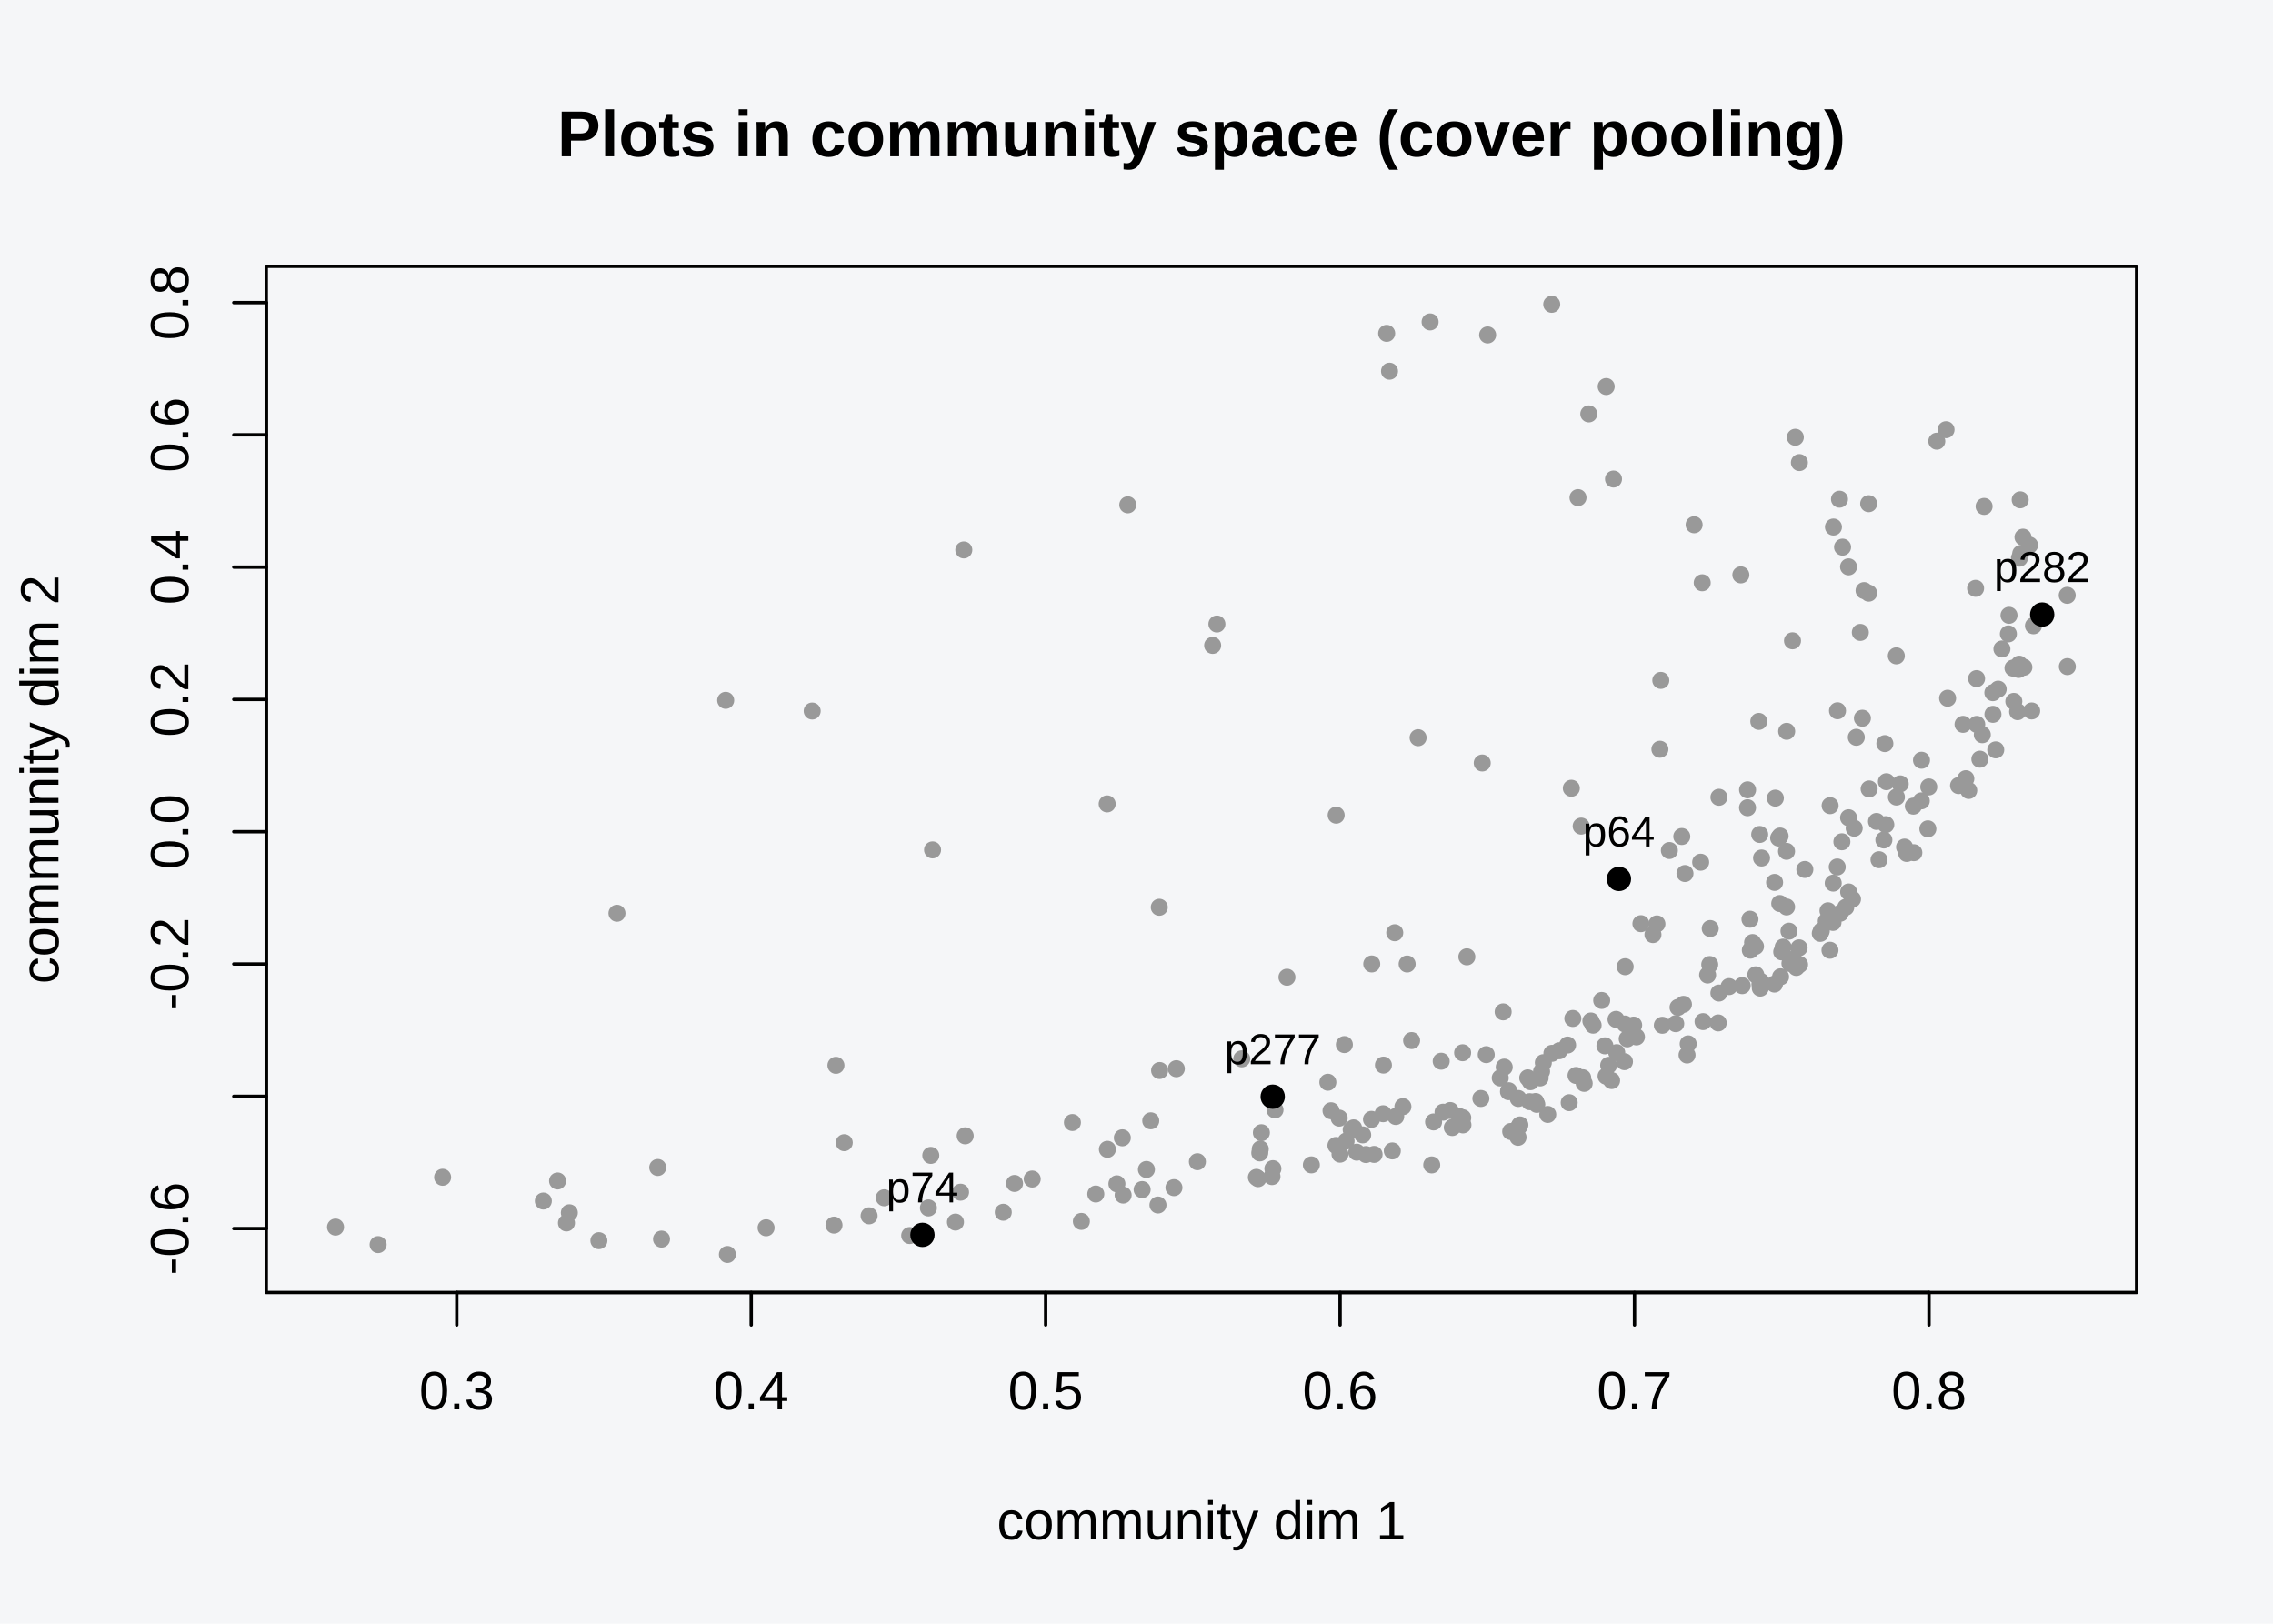
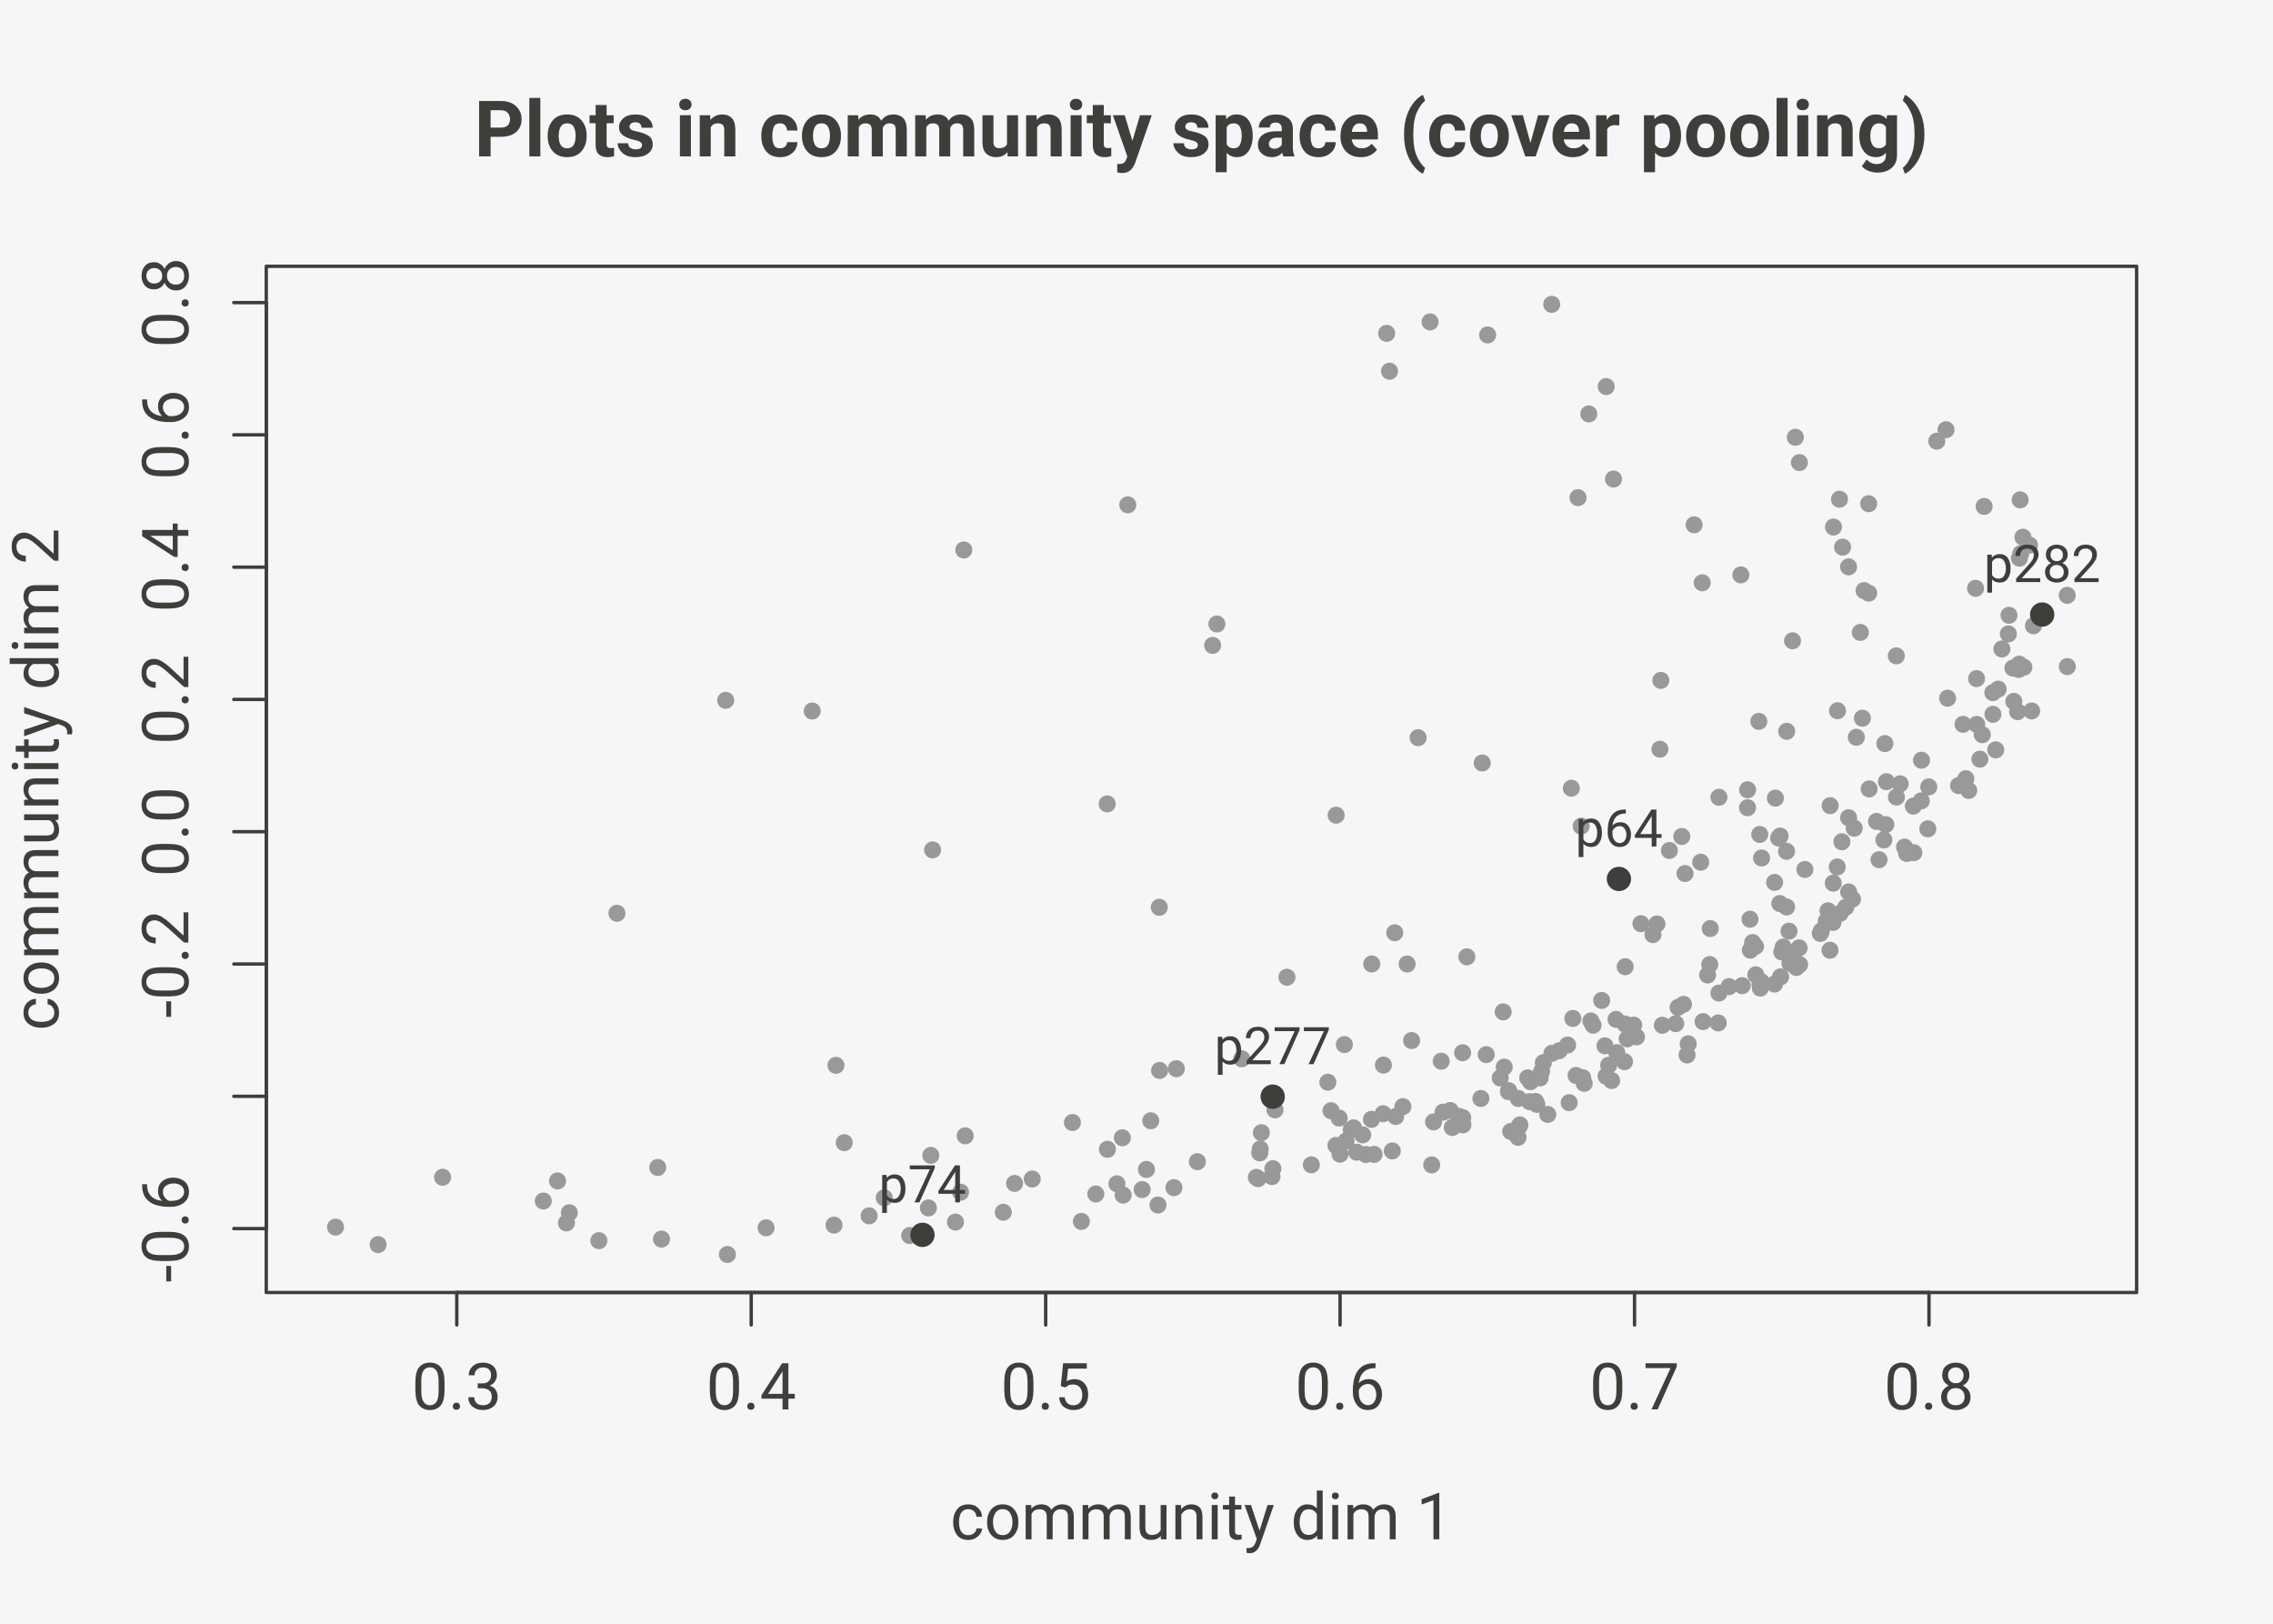
<svg xmlns="http://www.w3.org/2000/svg" width="504.00pt" height="360.00pt" viewBox="0 0 504.00 360.00">
  <g class="svglite">
    <defs>
      <style type="text/css">
-     .svglite line, .svglite polyline, .svglite polygon, .svglite path, .svglite rect, .svglite circle {
+     /* theme-aware-processed */
+     .svglite line, .svglite polyline, .svglite polygon, .svglite path, .svglite circle {
      fill: none;
-       stroke: #000000;
+       stroke: #3E3F3A;
+       stroke-linecap: round;
+       stroke-linejoin: round;
+       stroke-miterlimit: 10.00;
+     }
+     .svglite &gt; g &gt; rect {
+       fill: none;
+       stroke: #3E3F3A;
      stroke-linecap: round;
      stroke-linejoin: round;
      stroke-miterlimit: 10.00;
    }
    .svglite text {
      white-space: pre;
+       fill: #3E3F3A;
    }
    .svglite g.glyphgroup path {
      fill: inherit;
      stroke: none;
    }
  </style>
    </defs>
    <rect width="100%" height="100%" style="stroke: none; fill: #F5F6F8;" />
    <defs>
      <clipPath id="cpMC4wMHw1MDQuMDB8MC4wMHwzNjAuMDA=">
        <rect x="0.00" y="0.00" width="504.00" height="360.00" />
      </clipPath>
    </defs>
    <g clip-path="url(#cpMC4wMHw1MDQuMDB8MC4wMHwzNjAuMDA=)">
</g>
    <defs>
      <clipPath id="cpNTkuMDR8NDczLjc2fDU5LjA0fDI4Ni41Ng==">
        <rect x="59.04" y="59.04" width="414.72" height="227.52" />
      </clipPath>
    </defs>
    <g clip-path="url(#cpNTkuMDR8NDczLjc2fDU5LjA0fDI4Ni41Ng==)">
      <circle cx="370.16" cy="188.57" r="1.89" style="stroke-width: 0.75; stroke: none; fill: #999999;" />
      <circle cx="350.94" cy="238.94" r="1.89" style="stroke-width: 0.75; stroke: none; fill: #999999;" />
      <circle cx="427.47" cy="183.76" r="1.89" style="stroke-width: 0.75; stroke: none; fill: #999999;" />
      <circle cx="282.71" cy="246.07" r="1.89" style="stroke-width: 0.75; stroke: none; fill: #999999;" />
      <circle cx="374.33" cy="231.43" r="1.89" style="stroke-width: 0.75; stroke: none; fill: #999999;" />
      <circle cx="360.31" cy="227.03" r="1.89" style="stroke-width: 0.75; stroke: none; fill: #999999;" />
      <circle cx="206.39" cy="256.16" r="1.89" style="stroke-width: 0.75; stroke: none; fill: #999999;" />
      <circle cx="329.86" cy="74.26" r="1.89" style="stroke-width: 0.75; stroke: none; fill: #999999;" />
      <circle cx="317.10" cy="71.37" r="1.89" style="stroke-width: 0.75; stroke: none; fill: #999999;" />
      <circle cx="422.30" cy="187.81" r="1.89" style="stroke-width: 0.75; stroke: none; fill: #999999;" />
      <circle cx="239.78" cy="270.80" r="1.89" style="stroke-width: 0.75; stroke: none; fill: #999999;" />
      <circle cx="201.71" cy="273.93" r="1.89" style="stroke-width: 0.75; stroke: none; fill: #999999;" />
      <circle cx="348.42" cy="174.76" r="1.89" style="stroke-width: 0.75; stroke: none; fill: #999999;" />
      <circle cx="312.01" cy="213.73" r="1.89" style="stroke-width: 0.75; stroke: none; fill: #999999;" />
      <circle cx="336.60" cy="252.15" r="1.89" style="stroke-width: 0.75; stroke: none; fill: #999999;" />
      <circle cx="356.15" cy="85.70" r="1.89" style="stroke-width: 0.75; stroke: none; fill: #999999;" />
      <circle cx="282.04" cy="260.86" r="1.89" style="stroke-width: 0.75; stroke: none; fill: #999999;" />
      <circle cx="417.72" cy="186.23" r="1.89" style="stroke-width: 0.75; stroke: none; fill: #999999;" />
      <circle cx="307.47" cy="73.91" r="1.89" style="stroke-width: 0.75; stroke: none; fill: #999999;" />
      <circle cx="278.95" cy="261.32" r="1.89" style="stroke-width: 0.75; stroke: none; fill: #999999;" />
      <circle cx="448.76" cy="147.93" r="1.89" style="stroke-width: 0.75; stroke: none; fill: #999999;" />
      <circle cx="212.99" cy="264.32" r="1.89" style="stroke-width: 0.75; stroke: none; fill: #999999;" />
      <circle cx="418.15" cy="182.83" r="1.89" style="stroke-width: 0.75; stroke: none; fill: #999999;" />
      <circle cx="446.34" cy="148.12" r="1.89" style="stroke-width: 0.75; stroke: none; fill: #999999;" />
      <circle cx="304.10" cy="248.17" r="1.89" style="stroke-width: 0.75; stroke: none; fill: #999999;" />
      <circle cx="408.04" cy="202.48" r="1.89" style="stroke-width: 0.75; stroke: none; fill: #999999;" />
      <circle cx="416.09" cy="182.12" r="1.89" style="stroke-width: 0.75; stroke: none; fill: #999999;" />
      <circle cx="360.36" cy="214.33" r="1.89" style="stroke-width: 0.75; stroke: none; fill: #999999;" />
      <circle cx="379.11" cy="213.85" r="1.89" style="stroke-width: 0.75; stroke: none; fill: #999999;" />
      <circle cx="160.91" cy="155.27" r="1.89" style="stroke-width: 0.75; stroke: none; fill: #999999;" />
      <circle cx="429.45" cy="97.82" r="1.89" style="stroke-width: 0.75; stroke: none; fill: #999999;" />
      <circle cx="299.60" cy="250.47" r="1.89" style="stroke-width: 0.75; stroke: none; fill: #999999;" />
      <circle cx="403.62" cy="206.94" r="1.89" style="stroke-width: 0.75; stroke: none; fill: #999999;" />
      <circle cx="397.46" cy="142.07" r="1.89" style="stroke-width: 0.75; stroke: none; fill: #999999;" />
      <circle cx="458.37" cy="131.99" r="1.89" style="stroke-width: 0.75; stroke: none; fill: #999999;" />
      <circle cx="345.72" cy="232.96" r="1.89" style="stroke-width: 0.75; stroke: none; fill: #999999;" />
      <circle cx="260.30" cy="263.31" r="1.89" style="stroke-width: 0.75; stroke: none; fill: #999999;" />
      <circle cx="360.20" cy="235.38" r="1.89" style="stroke-width: 0.75; stroke: none; fill: #999999;" />
      <circle cx="290.77" cy="258.26" r="1.89" style="stroke-width: 0.75; stroke: none; fill: #999999;" />
      <circle cx="275.34" cy="234.75" r="1.89" style="stroke-width: 0.75; stroke: none; fill: #999999;" />
      <circle cx="395.07" cy="211.04" r="1.89" style="stroke-width: 0.75; stroke: none; fill: #999999;" />
      <circle cx="446.53" cy="155.50" r="1.89" style="stroke-width: 0.75; stroke: none; fill: #999999;" />
      <circle cx="340.76" cy="244.85" r="1.89" style="stroke-width: 0.75; stroke: none; fill: #999999;" />
      <circle cx="325.25" cy="212.14" r="1.89" style="stroke-width: 0.75; stroke: none; fill: #999999;" />
      <circle cx="389.32" cy="216.13" r="1.89" style="stroke-width: 0.75; stroke: none; fill: #999999;" />
      <circle cx="424.25" cy="178.73" r="1.89" style="stroke-width: 0.75; stroke: none; fill: #999999;" />
      <circle cx="389.99" cy="159.94" r="1.89" style="stroke-width: 0.75; stroke: none; fill: #999999;" />
      <circle cx="126.24" cy="268.88" r="1.89" style="stroke-width: 0.75; stroke: none; fill: #999999;" />
      <circle cx="388.03" cy="203.80" r="1.89" style="stroke-width: 0.75; stroke: none; fill: #999999;" />
      <circle cx="328.36" cy="243.54" r="1.89" style="stroke-width: 0.75; stroke: none; fill: #999999;" />
      <circle cx="372.08" cy="223.34" r="1.89" style="stroke-width: 0.75; stroke: none; fill: #999999;" />
      <circle cx="324.31" cy="233.40" r="1.89" style="stroke-width: 0.75; stroke: none; fill: #999999;" />
      <circle cx="295.13" cy="246.26" r="1.89" style="stroke-width: 0.75; stroke: none; fill: #999999;" />
      <circle cx="355.87" cy="231.87" r="1.89" style="stroke-width: 0.75; stroke: none; fill: #999999;" />
      <circle cx="245.50" cy="178.23" r="1.89" style="stroke-width: 0.75; stroke: none; fill: #999999;" />
      <circle cx="418.28" cy="173.31" r="1.89" style="stroke-width: 0.75; stroke: none; fill: #999999;" />
      <circle cx="420.50" cy="176.71" r="1.89" style="stroke-width: 0.75; stroke: none; fill: #999999;" />
      <circle cx="416.64" cy="190.61" r="1.89" style="stroke-width: 0.75; stroke: none; fill: #999999;" />
      <circle cx="224.96" cy="262.38" r="1.89" style="stroke-width: 0.75; stroke: none; fill: #999999;" />
      <circle cx="136.80" cy="202.48" r="1.89" style="stroke-width: 0.75; stroke: none; fill: #999999;" />
      <circle cx="366.52" cy="207.21" r="1.89" style="stroke-width: 0.75; stroke: none; fill: #999999;" />
      <circle cx="396.68" cy="206.45" r="1.89" style="stroke-width: 0.75; stroke: none; fill: #999999;" />
      <circle cx="386.01" cy="127.46" r="1.89" style="stroke-width: 0.75; stroke: none; fill: #999999;" />
      <circle cx="343.19" cy="247.08" r="1.89" style="stroke-width: 0.75; stroke: none; fill: #999999;" />
      <circle cx="426.01" cy="177.56" r="1.89" style="stroke-width: 0.75; stroke: none; fill: #999999;" />
      <circle cx="296.27" cy="180.73" r="1.89" style="stroke-width: 0.75; stroke: none; fill: #999999;" />
      <circle cx="447.72" cy="147.25" r="1.89" style="stroke-width: 0.75; stroke: none; fill: #999999;" />
      <circle cx="374.08" cy="233.90" r="1.89" style="stroke-width: 0.75; stroke: none; fill: #999999;" />
      <circle cx="377.63" cy="226.50" r="1.89" style="stroke-width: 0.75; stroke: none; fill: #999999;" />
      <circle cx="389.26" cy="209.83" r="1.89" style="stroke-width: 0.75; stroke: none; fill: #999999;" />
      <circle cx="439.00" cy="168.31" r="1.89" style="stroke-width: 0.75; stroke: none; fill: #999999;" />
      <circle cx="411.14" cy="183.62" r="1.89" style="stroke-width: 0.75; stroke: none; fill: #999999;" />
      <circle cx="294.43" cy="239.94" r="1.89" style="stroke-width: 0.75; stroke: none; fill: #999999;" />
      <circle cx="447.94" cy="110.82" r="1.89" style="stroke-width: 0.75; stroke: none; fill: #999999;" />
      <circle cx="185.36" cy="236.19" r="1.89" style="stroke-width: 0.75; stroke: none; fill: #999999;" />
      <circle cx="339.35" cy="239.82" r="1.89" style="stroke-width: 0.75; stroke: none; fill: #999999;" />
      <circle cx="393.49" cy="195.64" r="1.89" style="stroke-width: 0.75; stroke: none; fill: #999999;" />
      <circle cx="169.87" cy="272.21" r="1.89" style="stroke-width: 0.75; stroke: none; fill: #999999;" />
      <circle cx="268.88" cy="143.09" r="1.89" style="stroke-width: 0.75; stroke: none; fill: #999999;" />
      <circle cx="442.52" cy="166.25" r="1.89" style="stroke-width: 0.75; stroke: none; fill: #999999;" />
      <circle cx="414.45" cy="174.91" r="1.89" style="stroke-width: 0.75; stroke: none; fill: #999999;" />
      <circle cx="398.31" cy="214.50" r="1.89" style="stroke-width: 0.75; stroke: none; fill: #999999;" />
      <circle cx="334.97" cy="250.86" r="1.89" style="stroke-width: 0.75; stroke: none; fill: #999999;" />
      <circle cx="334.53" cy="241.82" r="1.89" style="stroke-width: 0.75; stroke: none; fill: #999999;" />
      <circle cx="414.35" cy="111.68" r="1.89" style="stroke-width: 0.75; stroke: none; fill: #999999;" />
      <circle cx="394.82" cy="216.57" r="1.89" style="stroke-width: 0.75; stroke: none; fill: #999999;" />
      <circle cx="74.40" cy="272.06" r="1.89" style="stroke-width: 0.75; stroke: none; fill: #999999;" />
      <circle cx="441.88" cy="153.57" r="1.89" style="stroke-width: 0.75; stroke: none; fill: #999999;" />
      <circle cx="386.31" cy="218.53" r="1.89" style="stroke-width: 0.75; stroke: none; fill: #999999;" />
      <circle cx="355.15" cy="221.81" r="1.89" style="stroke-width: 0.75; stroke: none; fill: #999999;" />
      <circle cx="344.11" cy="233.53" r="1.89" style="stroke-width: 0.75; stroke: none; fill: #999999;" />
      <circle cx="333.54" cy="236.59" r="1.89" style="stroke-width: 0.75; stroke: none; fill: #999999;" />
      <circle cx="347.59" cy="231.69" r="1.89" style="stroke-width: 0.75; stroke: none; fill: #999999;" />
      <circle cx="387.50" cy="175.11" r="1.89" style="stroke-width: 0.75; stroke: none; fill: #999999;" />
      <circle cx="397.64" cy="212.65" r="1.89" style="stroke-width: 0.75; stroke: none; fill: #999999;" />
      <circle cx="406.49" cy="195.80" r="1.89" style="stroke-width: 0.75; stroke: none; fill: #999999;" />
      <circle cx="412.96" cy="159.23" r="1.89" style="stroke-width: 0.75; stroke: none; fill: #999999;" />
      <circle cx="360.81" cy="230.32" r="1.89" style="stroke-width: 0.75; stroke: none; fill: #999999;" />
      <circle cx="296.22" cy="253.96" r="1.89" style="stroke-width: 0.75; stroke: none; fill: #999999;" />
      <circle cx="356.70" cy="236.18" r="1.89" style="stroke-width: 0.75; stroke: none; fill: #999999;" />
      <circle cx="205.86" cy="267.81" r="1.89" style="stroke-width: 0.75; stroke: none; fill: #999999;" />
      <circle cx="328.66" cy="169.16" r="1.89" style="stroke-width: 0.75; stroke: none; fill: #999999;" />
      <circle cx="317.46" cy="258.27" r="1.89" style="stroke-width: 0.75; stroke: none; fill: #999999;" />
      <circle cx="431.85" cy="154.80" r="1.89" style="stroke-width: 0.75; stroke: none; fill: #999999;" />
      <circle cx="350.60" cy="183.16" r="1.89" style="stroke-width: 0.75; stroke: none; fill: #999999;" />
      <circle cx="393.66" cy="176.95" r="1.89" style="stroke-width: 0.75; stroke: none; fill: #999999;" />
      <circle cx="411.61" cy="163.46" r="1.89" style="stroke-width: 0.75; stroke: none; fill: #999999;" />
      <circle cx="447.77" cy="123.75" r="1.89" style="stroke-width: 0.75; stroke: none; fill: #999999;" />
      <circle cx="206.78" cy="188.43" r="1.89" style="stroke-width: 0.75; stroke: none; fill: #999999;" />
      <circle cx="344.07" cy="67.47" r="1.89" style="stroke-width: 0.75; stroke: none; fill: #999999;" />
      <circle cx="161.29" cy="278.13" r="1.89" style="stroke-width: 0.75; stroke: none; fill: #999999;" />
      <circle cx="407.44" cy="157.58" r="1.89" style="stroke-width: 0.75; stroke: none; fill: #999999;" />
      <circle cx="381.15" cy="176.76" r="1.89" style="stroke-width: 0.75; stroke: none; fill: #999999;" />
      <circle cx="362.86" cy="229.89" r="1.89" style="stroke-width: 0.75; stroke: none; fill: #999999;" />
      <circle cx="357.35" cy="239.57" r="1.89" style="stroke-width: 0.75; stroke: none; fill: #999999;" />
      <circle cx="348.75" cy="225.80" r="1.89" style="stroke-width: 0.75; stroke: none; fill: #999999;" />
      <circle cx="398.09" cy="96.95" r="1.89" style="stroke-width: 0.75; stroke: none; fill: #999999;" />
      <circle cx="413.33" cy="130.94" r="1.89" style="stroke-width: 0.75; stroke: none; fill: #999999;" />
      <circle cx="367.40" cy="204.84" r="1.89" style="stroke-width: 0.75; stroke: none; fill: #999999;" />
      <circle cx="285.36" cy="216.66" r="1.89" style="stroke-width: 0.75; stroke: none; fill: #999999;" />
      <circle cx="342.21" cy="235.60" r="1.89" style="stroke-width: 0.75; stroke: none; fill: #999999;" />
      <circle cx="439.54" cy="162.89" r="1.89" style="stroke-width: 0.75; stroke: none; fill: #999999;" />
      <circle cx="434.27" cy="174.17" r="1.89" style="stroke-width: 0.75; stroke: none; fill: #999999;" />
      <circle cx="314.44" cy="163.55" r="1.89" style="stroke-width: 0.75; stroke: none; fill: #999999;" />
      <circle cx="383.39" cy="218.74" r="1.89" style="stroke-width: 0.75; stroke: none; fill: #999999;" />
      <circle cx="362.24" cy="227.27" r="1.89" style="stroke-width: 0.75; stroke: none; fill: #999999;" />
      <circle cx="388.11" cy="210.66" r="1.89" style="stroke-width: 0.75; stroke: none; fill: #999999;" />
      <circle cx="409.89" cy="125.68" r="1.89" style="stroke-width: 0.75; stroke: none; fill: #999999;" />
      <circle cx="184.93" cy="271.62" r="1.89" style="stroke-width: 0.75; stroke: none; fill: #999999;" />
      <circle cx="306.75" cy="236.14" r="1.89" style="stroke-width: 0.75; stroke: none; fill: #999999;" />
      <circle cx="409.90" cy="181.30" r="1.89" style="stroke-width: 0.75; stroke: none; fill: #999999;" />
      <circle cx="381.14" cy="220.17" r="1.89" style="stroke-width: 0.75; stroke: none; fill: #999999;" />
      <circle cx="398.92" cy="210.15" r="1.89" style="stroke-width: 0.75; stroke: none; fill: #999999;" />
      <circle cx="405.80" cy="178.62" r="1.89" style="stroke-width: 0.75; stroke: none; fill: #999999;" />
      <circle cx="349.90" cy="110.33" r="1.89" style="stroke-width: 0.75; stroke: none; fill: #999999;" />
      <circle cx="347.94" cy="244.47" r="1.89" style="stroke-width: 0.75; stroke: none; fill: #999999;" />
      <circle cx="403.85" cy="206.38" r="1.89" style="stroke-width: 0.75; stroke: none; fill: #999999;" />
      <circle cx="269.83" cy="138.35" r="1.89" style="stroke-width: 0.75; stroke: none; fill: #999999;" />
      <circle cx="445.46" cy="136.42" r="1.89" style="stroke-width: 0.75; stroke: none; fill: #999999;" />
      <circle cx="390.60" cy="190.23" r="1.89" style="stroke-width: 0.75; stroke: none; fill: #999999;" />
      <circle cx="447.37" cy="157.78" r="1.89" style="stroke-width: 0.75; stroke: none; fill: #999999;" />
      <circle cx="399.03" cy="213.86" r="1.89" style="stroke-width: 0.75; stroke: none; fill: #999999;" />
      <circle cx="228.88" cy="261.40" r="1.89" style="stroke-width: 0.75; stroke: none; fill: #999999;" />
      <circle cx="409.27" cy="201.15" r="1.89" style="stroke-width: 0.75; stroke: none; fill: #999999;" />
      <circle cx="250.07" cy="111.93" r="1.89" style="stroke-width: 0.75; stroke: none; fill: #999999;" />
      <circle cx="279.69" cy="251.13" r="1.89" style="stroke-width: 0.75; stroke: none; fill: #999999;" />
      <circle cx="409.91" cy="197.76" r="1.89" style="stroke-width: 0.75; stroke: none; fill: #999999;" />
      <circle cx="435.89" cy="172.64" r="1.89" style="stroke-width: 0.75; stroke: none; fill: #999999;" />
      <circle cx="408.41" cy="186.63" r="1.89" style="stroke-width: 0.75; stroke: none; fill: #999999;" />
      <circle cx="323.58" cy="247.54" r="1.89" style="stroke-width: 0.75; stroke: none; fill: #999999;" />
      <circle cx="211.86" cy="270.95" r="1.89" style="stroke-width: 0.75; stroke: none; fill: #999999;" />
      <circle cx="308.10" cy="82.30" r="1.89" style="stroke-width: 0.75; stroke: none; fill: #999999;" />
      <circle cx="410.76" cy="199.35" r="1.89" style="stroke-width: 0.75; stroke: none; fill: #999999;" />
      <circle cx="341.50" cy="238.98" r="1.89" style="stroke-width: 0.75; stroke: none; fill: #999999;" />
      <circle cx="245.55" cy="254.81" r="1.89" style="stroke-width: 0.75; stroke: none; fill: #999999;" />
      <circle cx="254.20" cy="259.28" r="1.89" style="stroke-width: 0.75; stroke: none; fill: #999999;" />
      <circle cx="373.28" cy="222.67" r="1.89" style="stroke-width: 0.75; stroke: none; fill: #999999;" />
      <circle cx="390.32" cy="219.07" r="1.89" style="stroke-width: 0.75; stroke: none; fill: #999999;" />
      <circle cx="422.78" cy="189.22" r="1.89" style="stroke-width: 0.75; stroke: none; fill: #999999;" />
      <circle cx="296.94" cy="247.89" r="1.89" style="stroke-width: 0.75; stroke: none; fill: #999999;" />
      <circle cx="398.99" cy="102.56" r="1.89" style="stroke-width: 0.75; stroke: none; fill: #999999;" />
      <circle cx="180.09" cy="157.64" r="1.89" style="stroke-width: 0.75; stroke: none; fill: #999999;" />
      <circle cx="417.94" cy="164.86" r="1.89" style="stroke-width: 0.75; stroke: none; fill: #999999;" />
      <circle cx="336.79" cy="249.81" r="1.89" style="stroke-width: 0.75; stroke: none; fill: #999999;" />
      <circle cx="372.91" cy="185.46" r="1.89" style="stroke-width: 0.75; stroke: none; fill: #999999;" />
      <circle cx="396.89" cy="213.60" r="1.89" style="stroke-width: 0.75; stroke: none; fill: #999999;" />
      <circle cx="336.65" cy="243.54" r="1.89" style="stroke-width: 0.75; stroke: none; fill: #999999;" />
      <circle cx="324.34" cy="247.81" r="1.89" style="stroke-width: 0.75; stroke: none; fill: #999999;" />
      <circle cx="406.54" cy="116.85" r="1.89" style="stroke-width: 0.75; stroke: none; fill: #999999;" />
      <circle cx="317.87" cy="248.74" r="1.89" style="stroke-width: 0.75; stroke: none; fill: #999999;" />
      <circle cx="237.79" cy="248.87" r="1.89" style="stroke-width: 0.75; stroke: none; fill: #999999;" />
      <circle cx="319.97" cy="246.58" r="1.89" style="stroke-width: 0.75; stroke: none; fill: #999999;" />
      <circle cx="436.53" cy="175.25" r="1.89" style="stroke-width: 0.75; stroke: none; fill: #999999;" />
      <circle cx="222.46" cy="268.77" r="1.89" style="stroke-width: 0.75; stroke: none; fill: #999999;" />
      <circle cx="368.60" cy="227.31" r="1.89" style="stroke-width: 0.75; stroke: none; fill: #999999;" />
      <circle cx="450.88" cy="138.74" r="1.89" style="stroke-width: 0.75; stroke: none; fill: #999999;" />
      <circle cx="407.38" cy="192.22" r="1.89" style="stroke-width: 0.75; stroke: none; fill: #999999;" />
      <circle cx="304.68" cy="255.94" r="1.89" style="stroke-width: 0.75; stroke: none; fill: #999999;" />
      <circle cx="427.67" cy="174.47" r="1.89" style="stroke-width: 0.75; stroke: none; fill: #999999;" />
      <circle cx="373.62" cy="193.67" r="1.89" style="stroke-width: 0.75; stroke: none; fill: #999999;" />
      <circle cx="214.02" cy="251.82" r="1.89" style="stroke-width: 0.75; stroke: none; fill: #999999;" />
      <circle cx="319.56" cy="235.28" r="1.89" style="stroke-width: 0.75; stroke: none; fill: #999999;" />
      <circle cx="438.31" cy="160.60" r="1.89" style="stroke-width: 0.75; stroke: none; fill: #999999;" />
      <circle cx="337.01" cy="249.40" r="1.89" style="stroke-width: 0.75; stroke: none; fill: #999999;" />
      <circle cx="123.63" cy="261.83" r="1.89" style="stroke-width: 0.75; stroke: none; fill: #999999;" />
      <circle cx="146.68" cy="274.72" r="1.89" style="stroke-width: 0.75; stroke: none; fill: #999999;" />
      <circle cx="441.90" cy="158.37" r="1.89" style="stroke-width: 0.75; stroke: none; fill: #999999;" />
      <circle cx="253.25" cy="263.74" r="1.89" style="stroke-width: 0.75; stroke: none; fill: #999999;" />
      <circle cx="405.77" cy="210.68" r="1.89" style="stroke-width: 0.75; stroke: none; fill: #999999;" />
      <circle cx="393.46" cy="218.18" r="1.89" style="stroke-width: 0.75; stroke: none; fill: #999999;" />
      <circle cx="447.59" cy="148.42" r="1.89" style="stroke-width: 0.75; stroke: none; fill: #999999;" />
      <circle cx="426.06" cy="168.55" r="1.89" style="stroke-width: 0.75; stroke: none; fill: #999999;" />
      <circle cx="380.99" cy="226.79" r="1.89" style="stroke-width: 0.75; stroke: none; fill: #999999;" />
      <circle cx="357.77" cy="106.21" r="1.89" style="stroke-width: 0.75; stroke: none; fill: #999999;" />
      <circle cx="279.33" cy="255.61" r="1.89" style="stroke-width: 0.75; stroke: none; fill: #999999;" />
      <circle cx="443.06" cy="152.79" r="1.89" style="stroke-width: 0.75; stroke: none; fill: #999999;" />
      <circle cx="145.84" cy="258.84" r="1.89" style="stroke-width: 0.75; stroke: none; fill: #999999;" />
      <circle cx="282.20" cy="243.14" r="1.89" style="stroke-width: 0.75; stroke: none; fill: #999999;" />
      <circle cx="394.71" cy="185.36" r="1.89" style="stroke-width: 0.75; stroke: none; fill: #999999;" />
      <circle cx="125.60" cy="271.14" r="1.89" style="stroke-width: 0.75; stroke: none; fill: #999999;" />
      <circle cx="406.44" cy="204.51" r="1.89" style="stroke-width: 0.75; stroke: none; fill: #999999;" />
      <circle cx="390.19" cy="185.01" r="1.89" style="stroke-width: 0.75; stroke: none; fill: #999999;" />
      <circle cx="98.14" cy="261.01" r="1.89" style="stroke-width: 0.75; stroke: none; fill: #999999;" />
      <circle cx="452.82" cy="136.25" r="1.89" style="stroke-width: 0.75; stroke: none; fill: #999999;" />
      <circle cx="300.13" cy="250.06" r="1.89" style="stroke-width: 0.75; stroke: none; fill: #999999;" />
      <circle cx="324.38" cy="249.40" r="1.89" style="stroke-width: 0.75; stroke: none; fill: #999999;" />
      <circle cx="242.98" cy="264.72" r="1.89" style="stroke-width: 0.75; stroke: none; fill: #999999;" />
      <circle cx="405.33" cy="201.93" r="1.89" style="stroke-width: 0.75; stroke: none; fill: #999999;" />
      <circle cx="341.82" cy="237.54" r="1.89" style="stroke-width: 0.75; stroke: none; fill: #999999;" />
      <circle cx="435.27" cy="160.59" r="1.89" style="stroke-width: 0.75; stroke: none; fill: #999999;" />
      <circle cx="329.55" cy="233.82" r="1.89" style="stroke-width: 0.75; stroke: none; fill: #999999;" />
      <circle cx="408.56" cy="121.31" r="1.89" style="stroke-width: 0.75; stroke: none; fill: #999999;" />
      <circle cx="213.71" cy="121.93" r="1.89" style="stroke-width: 0.75; stroke: none; fill: #999999;" />
      <circle cx="282.24" cy="259.10" r="1.89" style="stroke-width: 0.75; stroke: none; fill: #999999;" />
      <circle cx="414.36" cy="131.51" r="1.89" style="stroke-width: 0.75; stroke: none; fill: #999999;" />
      <circle cx="309.48" cy="247.53" r="1.89" style="stroke-width: 0.75; stroke: none; fill: #999999;" />
      <circle cx="298.47" cy="252.99" r="1.89" style="stroke-width: 0.75; stroke: none; fill: #999999;" />
      <circle cx="309.26" cy="206.80" r="1.89" style="stroke-width: 0.75; stroke: none; fill: #999999;" />
      <circle cx="300.83" cy="255.45" r="1.89" style="stroke-width: 0.75; stroke: none; fill: #999999;" />
      <circle cx="302.87" cy="255.97" r="1.89" style="stroke-width: 0.75; stroke: none; fill: #999999;" />
      <circle cx="340.50" cy="244.21" r="1.89" style="stroke-width: 0.75; stroke: none; fill: #999999;" />
      <circle cx="388.61" cy="208.97" r="1.89" style="stroke-width: 0.75; stroke: none; fill: #999999;" />
      <circle cx="358.33" cy="226.00" r="1.89" style="stroke-width: 0.75; stroke: none; fill: #999999;" />
      <circle cx="424.36" cy="189.05" r="1.89" style="stroke-width: 0.75; stroke: none; fill: #999999;" />
      <circle cx="390.46" cy="217.61" r="1.89" style="stroke-width: 0.75; stroke: none; fill: #999999;" />
      <circle cx="338.75" cy="238.97" r="1.89" style="stroke-width: 0.75; stroke: none; fill: #999999;" />
      <circle cx="363.85" cy="204.79" r="1.89" style="stroke-width: 0.75; stroke: none; fill: #999999;" />
      <circle cx="450.02" cy="120.86" r="1.89" style="stroke-width: 0.75; stroke: none; fill: #999999;" />
      <circle cx="308.72" cy="255.17" r="1.89" style="stroke-width: 0.75; stroke: none; fill: #999999;" />
      <circle cx="356.12" cy="238.60" r="1.89" style="stroke-width: 0.75; stroke: none; fill: #999999;" />
      <circle cx="377.10" cy="191.16" r="1.89" style="stroke-width: 0.75; stroke: none; fill: #999999;" />
      <circle cx="396.17" cy="162.14" r="1.89" style="stroke-width: 0.75; stroke: none; fill: #999999;" />
      <circle cx="339.17" cy="244.25" r="1.89" style="stroke-width: 0.75; stroke: none; fill: #999999;" />
      <circle cx="311.07" cy="245.35" r="1.89" style="stroke-width: 0.75; stroke: none; fill: #999999;" />
      <circle cx="260.83" cy="236.94" r="1.89" style="stroke-width: 0.75; stroke: none; fill: #999999;" />
      <circle cx="375.65" cy="116.35" r="1.89" style="stroke-width: 0.75; stroke: none; fill: #999999;" />
      <circle cx="368.06" cy="166.11" r="1.89" style="stroke-width: 0.75; stroke: none; fill: #999999;" />
      <circle cx="394.63" cy="200.32" r="1.89" style="stroke-width: 0.75; stroke: none; fill: #999999;" />
      <circle cx="371.57" cy="226.96" r="1.89" style="stroke-width: 0.75; stroke: none; fill: #999999;" />
      <circle cx="265.50" cy="257.56" r="1.89" style="stroke-width: 0.75; stroke: none; fill: #999999;" />
      <circle cx="396.14" cy="188.75" r="1.89" style="stroke-width: 0.75; stroke: none; fill: #999999;" />
      <circle cx="407.88" cy="110.68" r="1.89" style="stroke-width: 0.75; stroke: none; fill: #999999;" />
      <circle cx="249.04" cy="264.96" r="1.89" style="stroke-width: 0.75; stroke: none; fill: #999999;" />
      <circle cx="349.46" cy="238.44" r="1.89" style="stroke-width: 0.75; stroke: none; fill: #999999;" />
      <circle cx="256.76" cy="267.16" r="1.89" style="stroke-width: 0.75; stroke: none; fill: #999999;" />
      <circle cx="438.05" cy="130.44" r="1.89" style="stroke-width: 0.75; stroke: none; fill: #999999;" />
      <circle cx="334.48" cy="242.03" r="1.89" style="stroke-width: 0.75; stroke: none; fill: #999999;" />
      <circle cx="278.58" cy="261.03" r="1.89" style="stroke-width: 0.75; stroke: none; fill: #999999;" />
      <circle cx="379.22" cy="205.87" r="1.89" style="stroke-width: 0.75; stroke: none; fill: #999999;" />
      <circle cx="332.65" cy="238.99" r="1.89" style="stroke-width: 0.75; stroke: none; fill: #999999;" />
      <circle cx="255.16" cy="248.49" r="1.89" style="stroke-width: 0.75; stroke: none; fill: #999999;" />
      <circle cx="421.34" cy="173.79" r="1.89" style="stroke-width: 0.75; stroke: none; fill: #999999;" />
      <circle cx="257.12" cy="237.34" r="1.89" style="stroke-width: 0.75; stroke: none; fill: #999999;" />
      <circle cx="387.49" cy="179.08" r="1.89" style="stroke-width: 0.75; stroke: none; fill: #999999;" />
      <circle cx="352.75" cy="226.36" r="1.89" style="stroke-width: 0.75; stroke: none; fill: #999999;" />
      <circle cx="302.15" cy="251.61" r="1.89" style="stroke-width: 0.75; stroke: none; fill: #999999;" />
      <circle cx="395.39" cy="209.99" r="1.89" style="stroke-width: 0.75; stroke: none; fill: #999999;" />
      <circle cx="394.39" cy="185.80" r="1.89" style="stroke-width: 0.75; stroke: none; fill: #999999;" />
      <circle cx="187.20" cy="253.34" r="1.89" style="stroke-width: 0.75; stroke: none; fill: #999999;" />
      <circle cx="431.50" cy="95.27" r="1.89" style="stroke-width: 0.75; stroke: none; fill: #999999;" />
      <circle cx="313.00" cy="230.70" r="1.89" style="stroke-width: 0.75; stroke: none; fill: #999999;" />
      <circle cx="358.97" cy="194.87" r="1.89" style="stroke-width: 0.75; stroke: none; fill: #999999;" />
      <circle cx="298.09" cy="231.59" r="1.89" style="stroke-width: 0.75; stroke: none; fill: #999999;" />
      <circle cx="120.47" cy="266.28" r="1.89" style="stroke-width: 0.75; stroke: none; fill: #999999;" />
      <circle cx="333.30" cy="224.34" r="1.89" style="stroke-width: 0.75; stroke: none; fill: #999999;" />
      <circle cx="358.49" cy="233.38" r="1.89" style="stroke-width: 0.75; stroke: none; fill: #999999;" />
      <circle cx="304.16" cy="213.72" r="1.89" style="stroke-width: 0.75; stroke: none; fill: #999999;" />
      <circle cx="248.86" cy="252.26" r="1.89" style="stroke-width: 0.75; stroke: none; fill: #999999;" />
      <circle cx="83.84" cy="275.94" r="1.89" style="stroke-width: 0.75; stroke: none; fill: #999999;" />
      <circle cx="412.50" cy="140.21" r="1.89" style="stroke-width: 0.75; stroke: none; fill: #999999;" />
      <circle cx="351.27" cy="240.19" r="1.89" style="stroke-width: 0.75; stroke: none; fill: #999999;" />
      <circle cx="321.56" cy="246.21" r="1.89" style="stroke-width: 0.75; stroke: none; fill: #999999;" />
      <circle cx="204.54" cy="273.78" r="1.89" style="stroke-width: 0.75; stroke: none; fill: #999999;" />
      <circle cx="132.79" cy="275.07" r="1.89" style="stroke-width: 0.75; stroke: none; fill: #999999;" />
      <circle cx="306.68" cy="246.92" r="1.89" style="stroke-width: 0.75; stroke: none; fill: #999999;" />
      <circle cx="450.49" cy="157.62" r="1.89" style="stroke-width: 0.75; stroke: none; fill: #999999;" />
      <circle cx="192.71" cy="269.56" r="1.89" style="stroke-width: 0.75; stroke: none; fill: #999999;" />
      <circle cx="196.07" cy="265.56" r="1.89" style="stroke-width: 0.75; stroke: none; fill: #999999;" />
      <circle cx="378.64" cy="216.17" r="1.89" style="stroke-width: 0.75; stroke: none; fill: #999999;" />
      <circle cx="448.56" cy="119.10" r="1.89" style="stroke-width: 0.75; stroke: none; fill: #999999;" />
      <circle cx="390.24" cy="218.21" r="1.89" style="stroke-width: 0.75; stroke: none; fill: #999999;" />
      <circle cx="352.29" cy="91.77" r="1.89" style="stroke-width: 0.75; stroke: none; fill: #999999;" />
      <circle cx="448.06" cy="122.73" r="1.89" style="stroke-width: 0.75; stroke: none; fill: #999999;" />
      <circle cx="445.32" cy="140.54" r="1.89" style="stroke-width: 0.75; stroke: none; fill: #999999;" />
      <circle cx="353.25" cy="227.29" r="1.89" style="stroke-width: 0.75; stroke: none; fill: #999999;" />
      <circle cx="458.40" cy="147.79" r="1.89" style="stroke-width: 0.75; stroke: none; fill: #999999;" />
      <circle cx="322.02" cy="249.98" r="1.89" style="stroke-width: 0.75; stroke: none; fill: #999999;" />
      <circle cx="257.05" cy="201.15" r="1.89" style="stroke-width: 0.75; stroke: none; fill: #999999;" />
      <circle cx="377.44" cy="129.21" r="1.89" style="stroke-width: 0.75; stroke: none; fill: #999999;" />
      <circle cx="247.66" cy="262.46" r="1.89" style="stroke-width: 0.75; stroke: none; fill: #999999;" />
      <circle cx="420.48" cy="145.41" r="1.89" style="stroke-width: 0.75; stroke: none; fill: #999999;" />
      <circle cx="400.20" cy="192.77" r="1.89" style="stroke-width: 0.75; stroke: none; fill: #999999;" />
      <circle cx="297.12" cy="255.89" r="1.89" style="stroke-width: 0.75; stroke: none; fill: #999999;" />
      <circle cx="404.94" cy="204.24" r="1.89" style="stroke-width: 0.75; stroke: none; fill: #999999;" />
      <circle cx="396.15" cy="201.08" r="1.89" style="stroke-width: 0.75; stroke: none; fill: #999999;" />
      <circle cx="368.26" cy="150.85" r="1.89" style="stroke-width: 0.75; stroke: none; fill: #999999;" />
      <circle cx="279.44" cy="254.75" r="1.89" style="stroke-width: 0.75; stroke: none; fill: #999999;" />
      <circle cx="438.27" cy="150.45" r="1.89" style="stroke-width: 0.75; stroke: none; fill: #999999;" />
      <circle cx="443.89" cy="143.88" r="1.89" style="stroke-width: 0.75; stroke: none; fill: #999999;" />
      <circle cx="439.94" cy="112.28" r="1.89" style="stroke-width: 0.75; stroke: none; fill: #999999;" />
    </g>
    <g clip-path="url(#cpMC4wMHw1MDQuMDB8MC4wMHwzNjAuMDA=)">
      <line x1="101.28" y1="286.56" x2="427.72" y2="286.56" style="stroke-width: 0.75;" />
      <line x1="101.28" y1="286.56" x2="101.28" y2="293.76" style="stroke-width: 0.75;" />
      <line x1="166.57" y1="286.56" x2="166.57" y2="293.76" style="stroke-width: 0.75;" />
      <line x1="231.86" y1="286.56" x2="231.86" y2="293.76" style="stroke-width: 0.75;" />
      <line x1="297.14" y1="286.56" x2="297.14" y2="293.76" style="stroke-width: 0.75;" />
      <line x1="362.43" y1="286.56" x2="362.43" y2="293.76" style="stroke-width: 0.75;" />
      <line x1="427.72" y1="286.56" x2="427.72" y2="293.76" style="stroke-width: 0.75;" />
-       <text x="101.28" y="312.48" text-anchor="middle" style="font-size: 12.00px; font-family: &quot;Arial&quot;;" textLength="16.67px" lengthAdjust="spacingAndGlyphs">0.3</text>
-       <text x="166.57" y="312.48" text-anchor="middle" style="font-size: 12.00px; font-family: &quot;Arial&quot;;" textLength="16.67px" lengthAdjust="spacingAndGlyphs">0.4</text>
-       <text x="231.86" y="312.48" text-anchor="middle" style="font-size: 12.00px; font-family: &quot;Arial&quot;;" textLength="16.67px" lengthAdjust="spacingAndGlyphs">0.5</text>
-       <text x="297.14" y="312.48" text-anchor="middle" style="font-size: 12.00px; font-family: &quot;Arial&quot;;" textLength="16.67px" lengthAdjust="spacingAndGlyphs">0.6</text>
-       <text x="362.43" y="312.48" text-anchor="middle" style="font-size: 12.00px; font-family: &quot;Arial&quot;;" textLength="16.67px" lengthAdjust="spacingAndGlyphs">0.7</text>
-       <text x="427.72" y="312.48" text-anchor="middle" style="font-size: 12.00px; font-family: &quot;Arial&quot;;" textLength="16.67px" lengthAdjust="spacingAndGlyphs">0.8</text>
+       <text x="101.28" y="312.48" text-anchor="middle" style="font-size: 1.2em; font-family: &quot;Roboto&quot;, -apple-system, BlinkMacSystemFont, &quot;Segoe UI&quot;, system-ui, sans-serif;">0.3</text>
+       <text x="166.57" y="312.48" text-anchor="middle" style="font-size: 1.2em; font-family: &quot;Roboto&quot;, -apple-system, BlinkMacSystemFont, &quot;Segoe UI&quot;, system-ui, sans-serif;">0.4</text>
+       <text x="231.86" y="312.48" text-anchor="middle" style="font-size: 1.2em; font-family: &quot;Roboto&quot;, -apple-system, BlinkMacSystemFont, &quot;Segoe UI&quot;, system-ui, sans-serif;">0.5</text>
+       <text x="297.14" y="312.48" text-anchor="middle" style="font-size: 1.2em; font-family: &quot;Roboto&quot;, -apple-system, BlinkMacSystemFont, &quot;Segoe UI&quot;, system-ui, sans-serif;">0.6</text>
+       <text x="362.43" y="312.48" text-anchor="middle" style="font-size: 1.2em; font-family: &quot;Roboto&quot;, -apple-system, BlinkMacSystemFont, &quot;Segoe UI&quot;, system-ui, sans-serif;">0.7</text>
+       <text x="427.72" y="312.48" text-anchor="middle" style="font-size: 1.2em; font-family: &quot;Roboto&quot;, -apple-system, BlinkMacSystemFont, &quot;Segoe UI&quot;, system-ui, sans-serif;">0.8</text>
      <line x1="59.04" y1="272.39" x2="59.04" y2="67.09" style="stroke-width: 0.75;" />
      <line x1="59.04" y1="272.39" x2="51.84" y2="272.39" style="stroke-width: 0.75;" />
      <line x1="59.04" y1="243.06" x2="51.84" y2="243.06" style="stroke-width: 0.75;" />
      <line x1="59.04" y1="213.73" x2="51.84" y2="213.73" style="stroke-width: 0.75;" />
      <line x1="59.04" y1="184.40" x2="51.84" y2="184.40" style="stroke-width: 0.75;" />
      <line x1="59.04" y1="155.07" x2="51.84" y2="155.07" style="stroke-width: 0.75;" />
      <line x1="59.04" y1="125.74" x2="51.84" y2="125.74" style="stroke-width: 0.75;" />
      <line x1="59.04" y1="96.41" x2="51.84" y2="96.41" style="stroke-width: 0.75;" />
      <line x1="59.04" y1="67.09" x2="51.84" y2="67.09" style="stroke-width: 0.75;" />
-       <text transform="translate(41.76,272.39) rotate(-90)" text-anchor="middle" style="font-size: 12.00px; font-family: &quot;Arial&quot;;" textLength="20.67px" lengthAdjust="spacingAndGlyphs">-0.6</text>
-       <text transform="translate(41.76,213.73) rotate(-90)" text-anchor="middle" style="font-size: 12.00px; font-family: &quot;Arial&quot;;" textLength="20.67px" lengthAdjust="spacingAndGlyphs">-0.2</text>
-       <text transform="translate(41.76,184.40) rotate(-90)" text-anchor="middle" style="font-size: 12.00px; font-family: &quot;Arial&quot;;" textLength="16.67px" lengthAdjust="spacingAndGlyphs">0.0</text>
-       <text transform="translate(41.76,155.07) rotate(-90)" text-anchor="middle" style="font-size: 12.00px; font-family: &quot;Arial&quot;;" textLength="16.67px" lengthAdjust="spacingAndGlyphs">0.2</text>
-       <text transform="translate(41.76,125.74) rotate(-90)" text-anchor="middle" style="font-size: 12.00px; font-family: &quot;Arial&quot;;" textLength="16.67px" lengthAdjust="spacingAndGlyphs">0.4</text>
-       <text transform="translate(41.76,96.41) rotate(-90)" text-anchor="middle" style="font-size: 12.00px; font-family: &quot;Arial&quot;;" textLength="16.67px" lengthAdjust="spacingAndGlyphs">0.6</text>
-       <text transform="translate(41.76,67.09) rotate(-90)" text-anchor="middle" style="font-size: 12.00px; font-family: &quot;Arial&quot;;" textLength="16.67px" lengthAdjust="spacingAndGlyphs">0.8</text>
+       <text transform="translate(41.76,272.39) rotate(-90)" text-anchor="middle" style="font-size: 1.2em; font-family: &quot;Roboto&quot;, -apple-system, BlinkMacSystemFont, &quot;Segoe UI&quot;, system-ui, sans-serif;">-0.6</text>
+       <text transform="translate(41.76,213.73) rotate(-90)" text-anchor="middle" style="font-size: 1.2em; font-family: &quot;Roboto&quot;, -apple-system, BlinkMacSystemFont, &quot;Segoe UI&quot;, system-ui, sans-serif;">-0.2</text>
+       <text transform="translate(41.76,184.40) rotate(-90)" text-anchor="middle" style="font-size: 1.2em; font-family: &quot;Roboto&quot;, -apple-system, BlinkMacSystemFont, &quot;Segoe UI&quot;, system-ui, sans-serif;">0.0</text>
+       <text transform="translate(41.76,155.07) rotate(-90)" text-anchor="middle" style="font-size: 1.2em; font-family: &quot;Roboto&quot;, -apple-system, BlinkMacSystemFont, &quot;Segoe UI&quot;, system-ui, sans-serif;">0.2</text>
+       <text transform="translate(41.76,125.74) rotate(-90)" text-anchor="middle" style="font-size: 1.2em; font-family: &quot;Roboto&quot;, -apple-system, BlinkMacSystemFont, &quot;Segoe UI&quot;, system-ui, sans-serif;">0.4</text>
+       <text transform="translate(41.76,96.41) rotate(-90)" text-anchor="middle" style="font-size: 1.2em; font-family: &quot;Roboto&quot;, -apple-system, BlinkMacSystemFont, &quot;Segoe UI&quot;, system-ui, sans-serif;">0.6</text>
+       <text transform="translate(41.76,67.09) rotate(-90)" text-anchor="middle" style="font-size: 1.2em; font-family: &quot;Roboto&quot;, -apple-system, BlinkMacSystemFont, &quot;Segoe UI&quot;, system-ui, sans-serif;">0.8</text>
      <polygon points="59.04,286.56 473.76,286.56 473.76,59.04 59.04,59.04 " style="stroke-width: 0.75;" />
-       <text x="266.40" y="34.67" text-anchor="middle" style="font-size: 14.40px; font-weight: bold; font-family: &quot;Arial&quot;;" textLength="285.53px" lengthAdjust="spacingAndGlyphs">Plots in community space (cover pooling)</text>
-       <text x="266.40" y="341.28" text-anchor="middle" style="font-size: 12.00px; font-family: &quot;Arial&quot;;" textLength="90.69px" lengthAdjust="spacingAndGlyphs">community dim 1</text>
-       <text transform="translate(12.96,172.80) rotate(-90)" text-anchor="middle" style="font-size: 12.00px; font-family: &quot;Arial&quot;;" textLength="90.69px" lengthAdjust="spacingAndGlyphs">community dim 2</text>
+       <text x="266.40" y="34.67" text-anchor="middle" style="font-size: 1.44em; font-weight: bold; font-family: &quot;Roboto&quot;, -apple-system, BlinkMacSystemFont, &quot;Segoe UI&quot;, system-ui, sans-serif;">Plots in community space (cover pooling)</text>
+       <text x="266.40" y="341.28" text-anchor="middle" style="font-size: 1.2em; font-family: &quot;Roboto&quot;, -apple-system, BlinkMacSystemFont, &quot;Segoe UI&quot;, system-ui, sans-serif;">community dim 1</text>
+       <text transform="translate(12.96,172.80) rotate(-90)" text-anchor="middle" style="font-size: 1.2em; font-family: &quot;Roboto&quot;, -apple-system, BlinkMacSystemFont, &quot;Segoe UI&quot;, system-ui, sans-serif;">community dim 2</text>
    </g>
    <g clip-path="url(#cpNTkuMDR8NDczLjc2fDU5LjA0fDI4Ni41Ng==)">
-       <circle cx="282.20" cy="243.14" r="2.70" style="stroke-width: 0.75; stroke: none; fill: #000000;" />
-       <circle cx="358.97" cy="194.87" r="2.70" style="stroke-width: 0.75; stroke: none; fill: #000000;" />
-       <circle cx="204.54" cy="273.78" r="2.70" style="stroke-width: 0.75; stroke: none; fill: #000000;" />
-       <circle cx="452.82" cy="136.25" r="2.70" style="stroke-width: 0.75; stroke: none; fill: #000000;" />
-       <text x="282.20" y="235.94" text-anchor="middle" style="font-size: 9.60px; font-family: &quot;Arial&quot;;" textLength="21.31px" lengthAdjust="spacingAndGlyphs">p277</text>
-       <text x="358.97" y="187.67" text-anchor="middle" style="font-size: 9.60px; font-family: &quot;Arial&quot;;" textLength="15.98px" lengthAdjust="spacingAndGlyphs">p64</text>
-       <text x="204.54" y="266.58" text-anchor="middle" style="font-size: 9.60px; font-family: &quot;Arial&quot;;" textLength="15.98px" lengthAdjust="spacingAndGlyphs">p74</text>
-       <text x="452.82" y="129.05" text-anchor="middle" style="font-size: 9.60px; font-family: &quot;Arial&quot;;" textLength="21.31px" lengthAdjust="spacingAndGlyphs">p282</text>
+       <circle class="theme-fill-fg" cx="282.20" cy="243.14" r="2.70" style="stroke-width: 0.75; stroke: none; fill: #3E3F3A;" />
+       <circle class="theme-fill-fg" cx="358.97" cy="194.87" r="2.70" style="stroke-width: 0.75; stroke: none; fill: #3E3F3A;" />
+       <circle class="theme-fill-fg" cx="204.54" cy="273.78" r="2.70" style="stroke-width: 0.75; stroke: none; fill: #3E3F3A;" />
+       <circle class="theme-fill-fg" cx="452.82" cy="136.25" r="2.70" style="stroke-width: 0.75; stroke: none; fill: #3E3F3A;" />
+       <text x="282.20" y="235.94" text-anchor="middle" style="font-size: 0.96em; font-family: &quot;Roboto&quot;, -apple-system, BlinkMacSystemFont, &quot;Segoe UI&quot;, system-ui, sans-serif;">p277</text>
+       <text x="358.97" y="187.67" text-anchor="middle" style="font-size: 0.96em; font-family: &quot;Roboto&quot;, -apple-system, BlinkMacSystemFont, &quot;Segoe UI&quot;, system-ui, sans-serif;">p64</text>
+       <text x="204.54" y="266.58" text-anchor="middle" style="font-size: 0.96em; font-family: &quot;Roboto&quot;, -apple-system, BlinkMacSystemFont, &quot;Segoe UI&quot;, system-ui, sans-serif;">p74</text>
+       <text x="452.82" y="129.05" text-anchor="middle" style="font-size: 0.96em; font-family: &quot;Roboto&quot;, -apple-system, BlinkMacSystemFont, &quot;Segoe UI&quot;, system-ui, sans-serif;">p282</text>
    </g>
  </g>
</svg>
